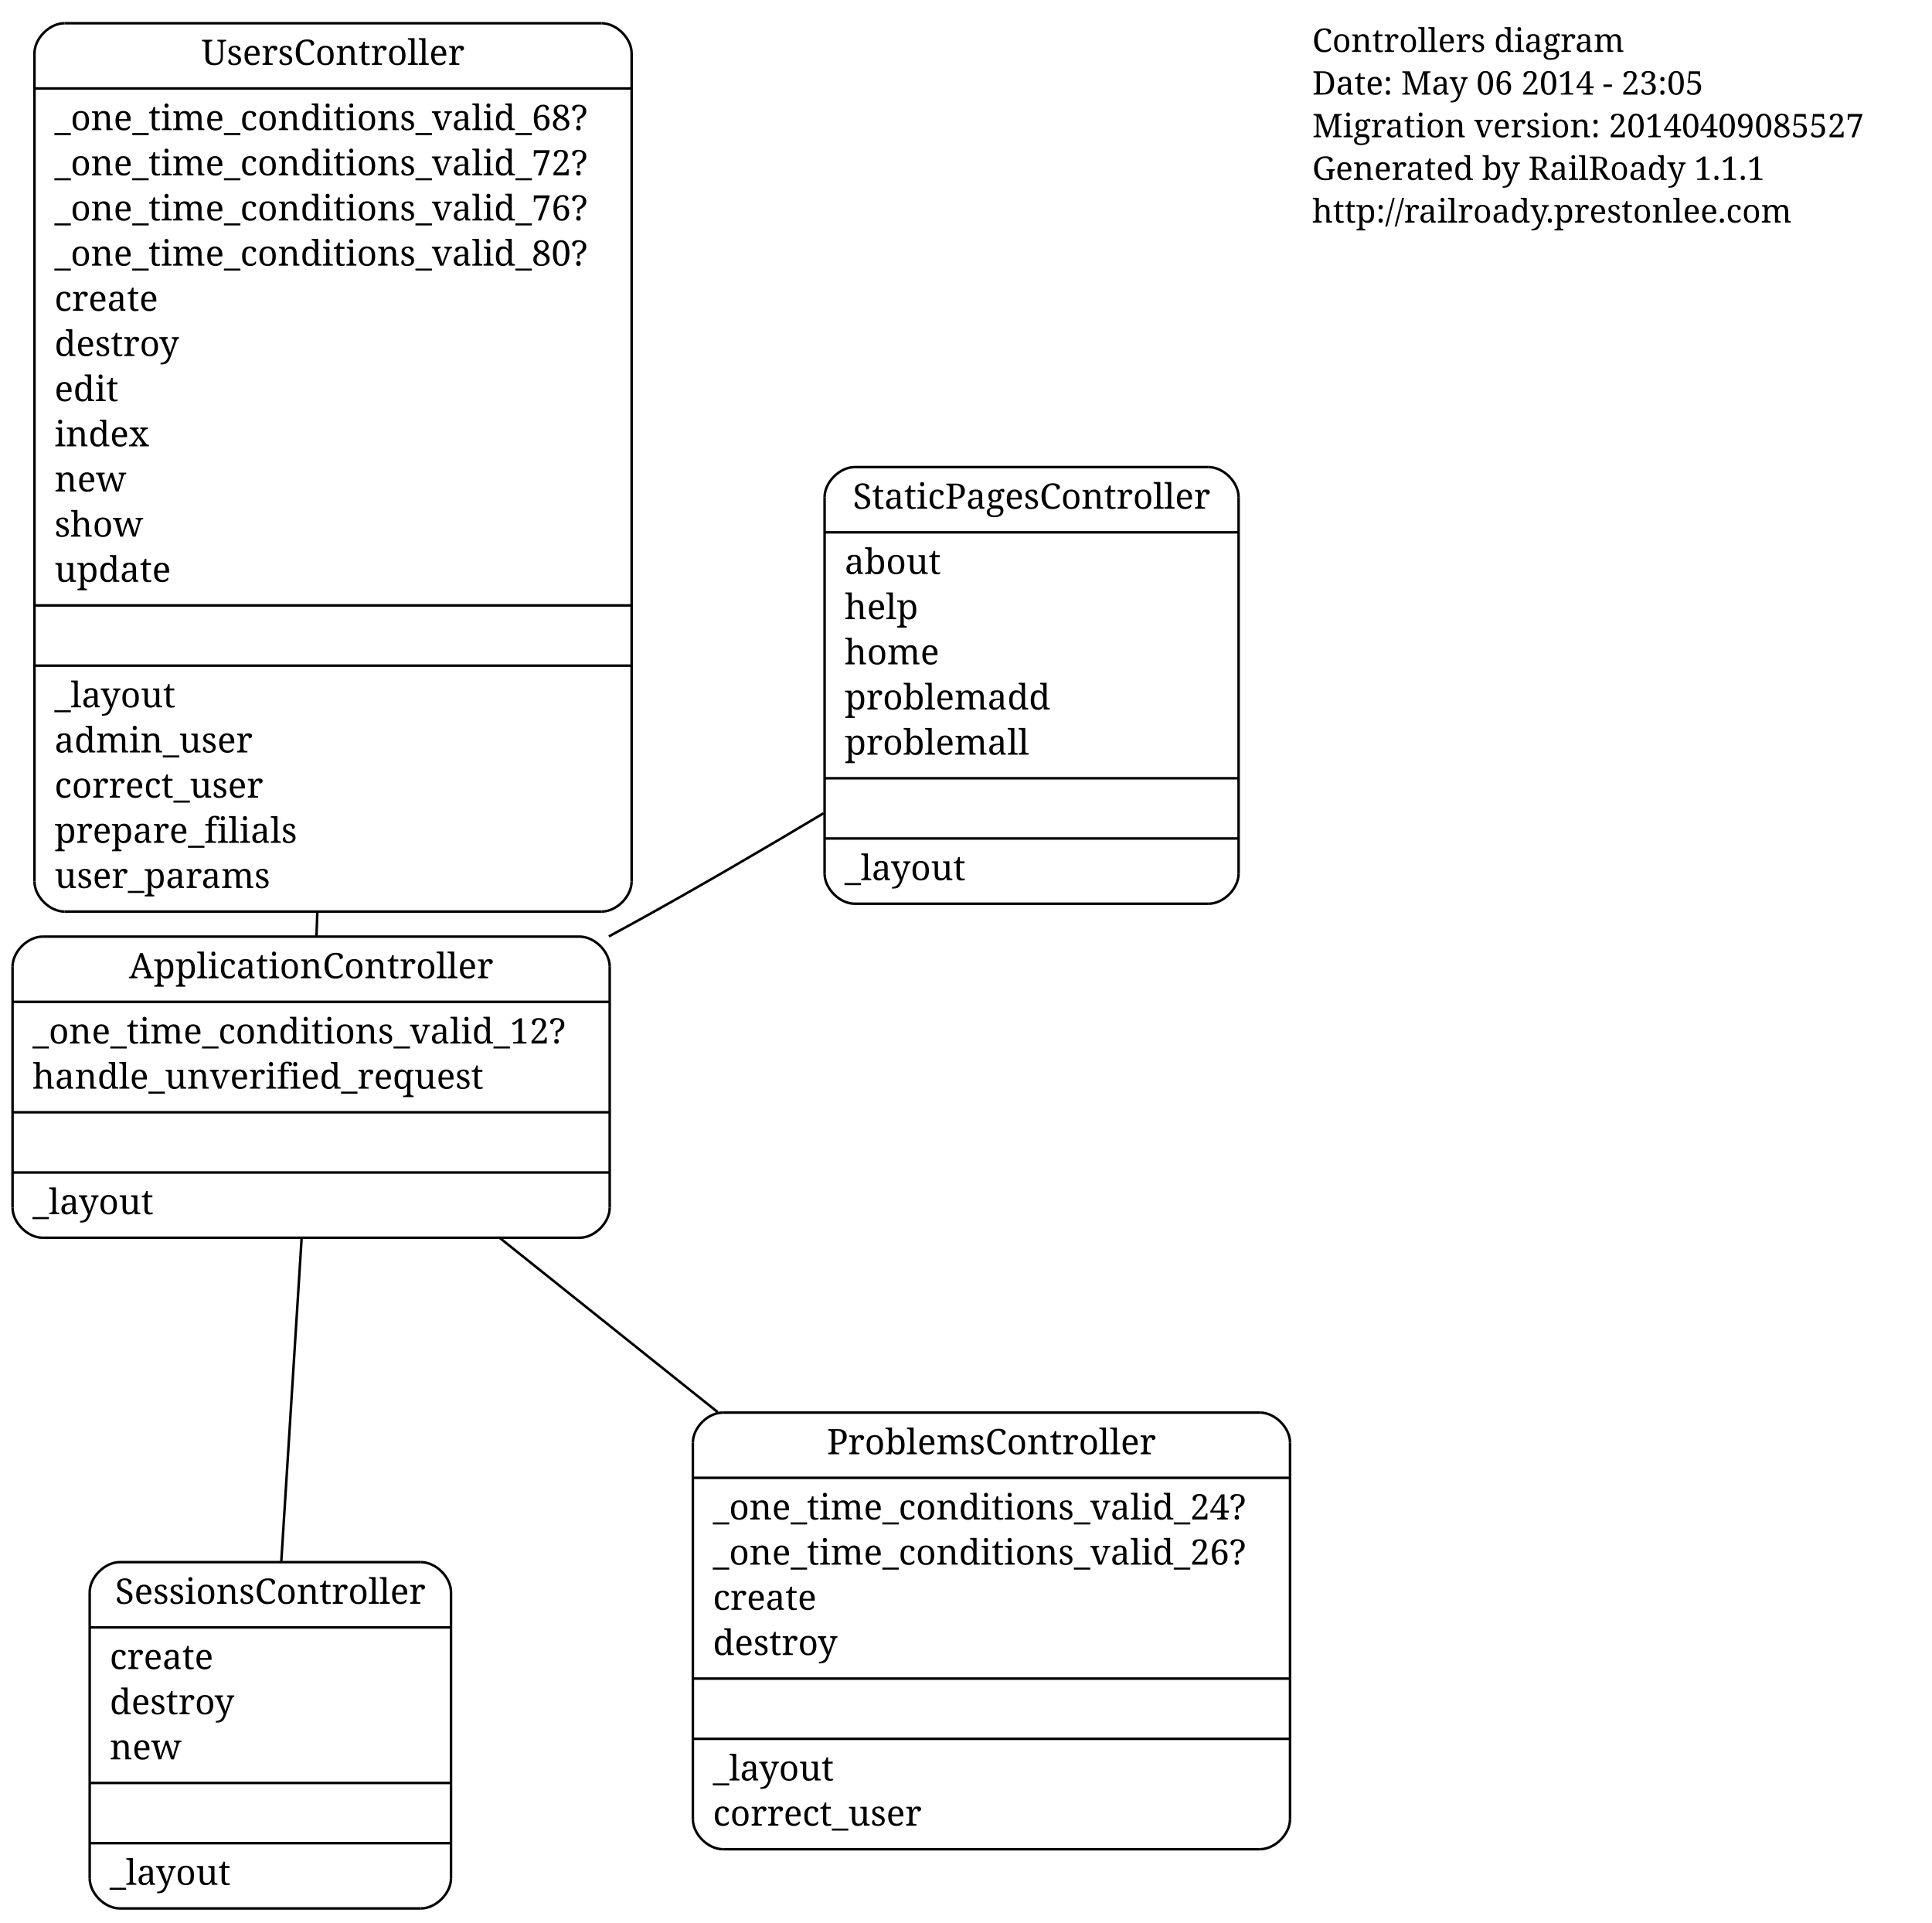
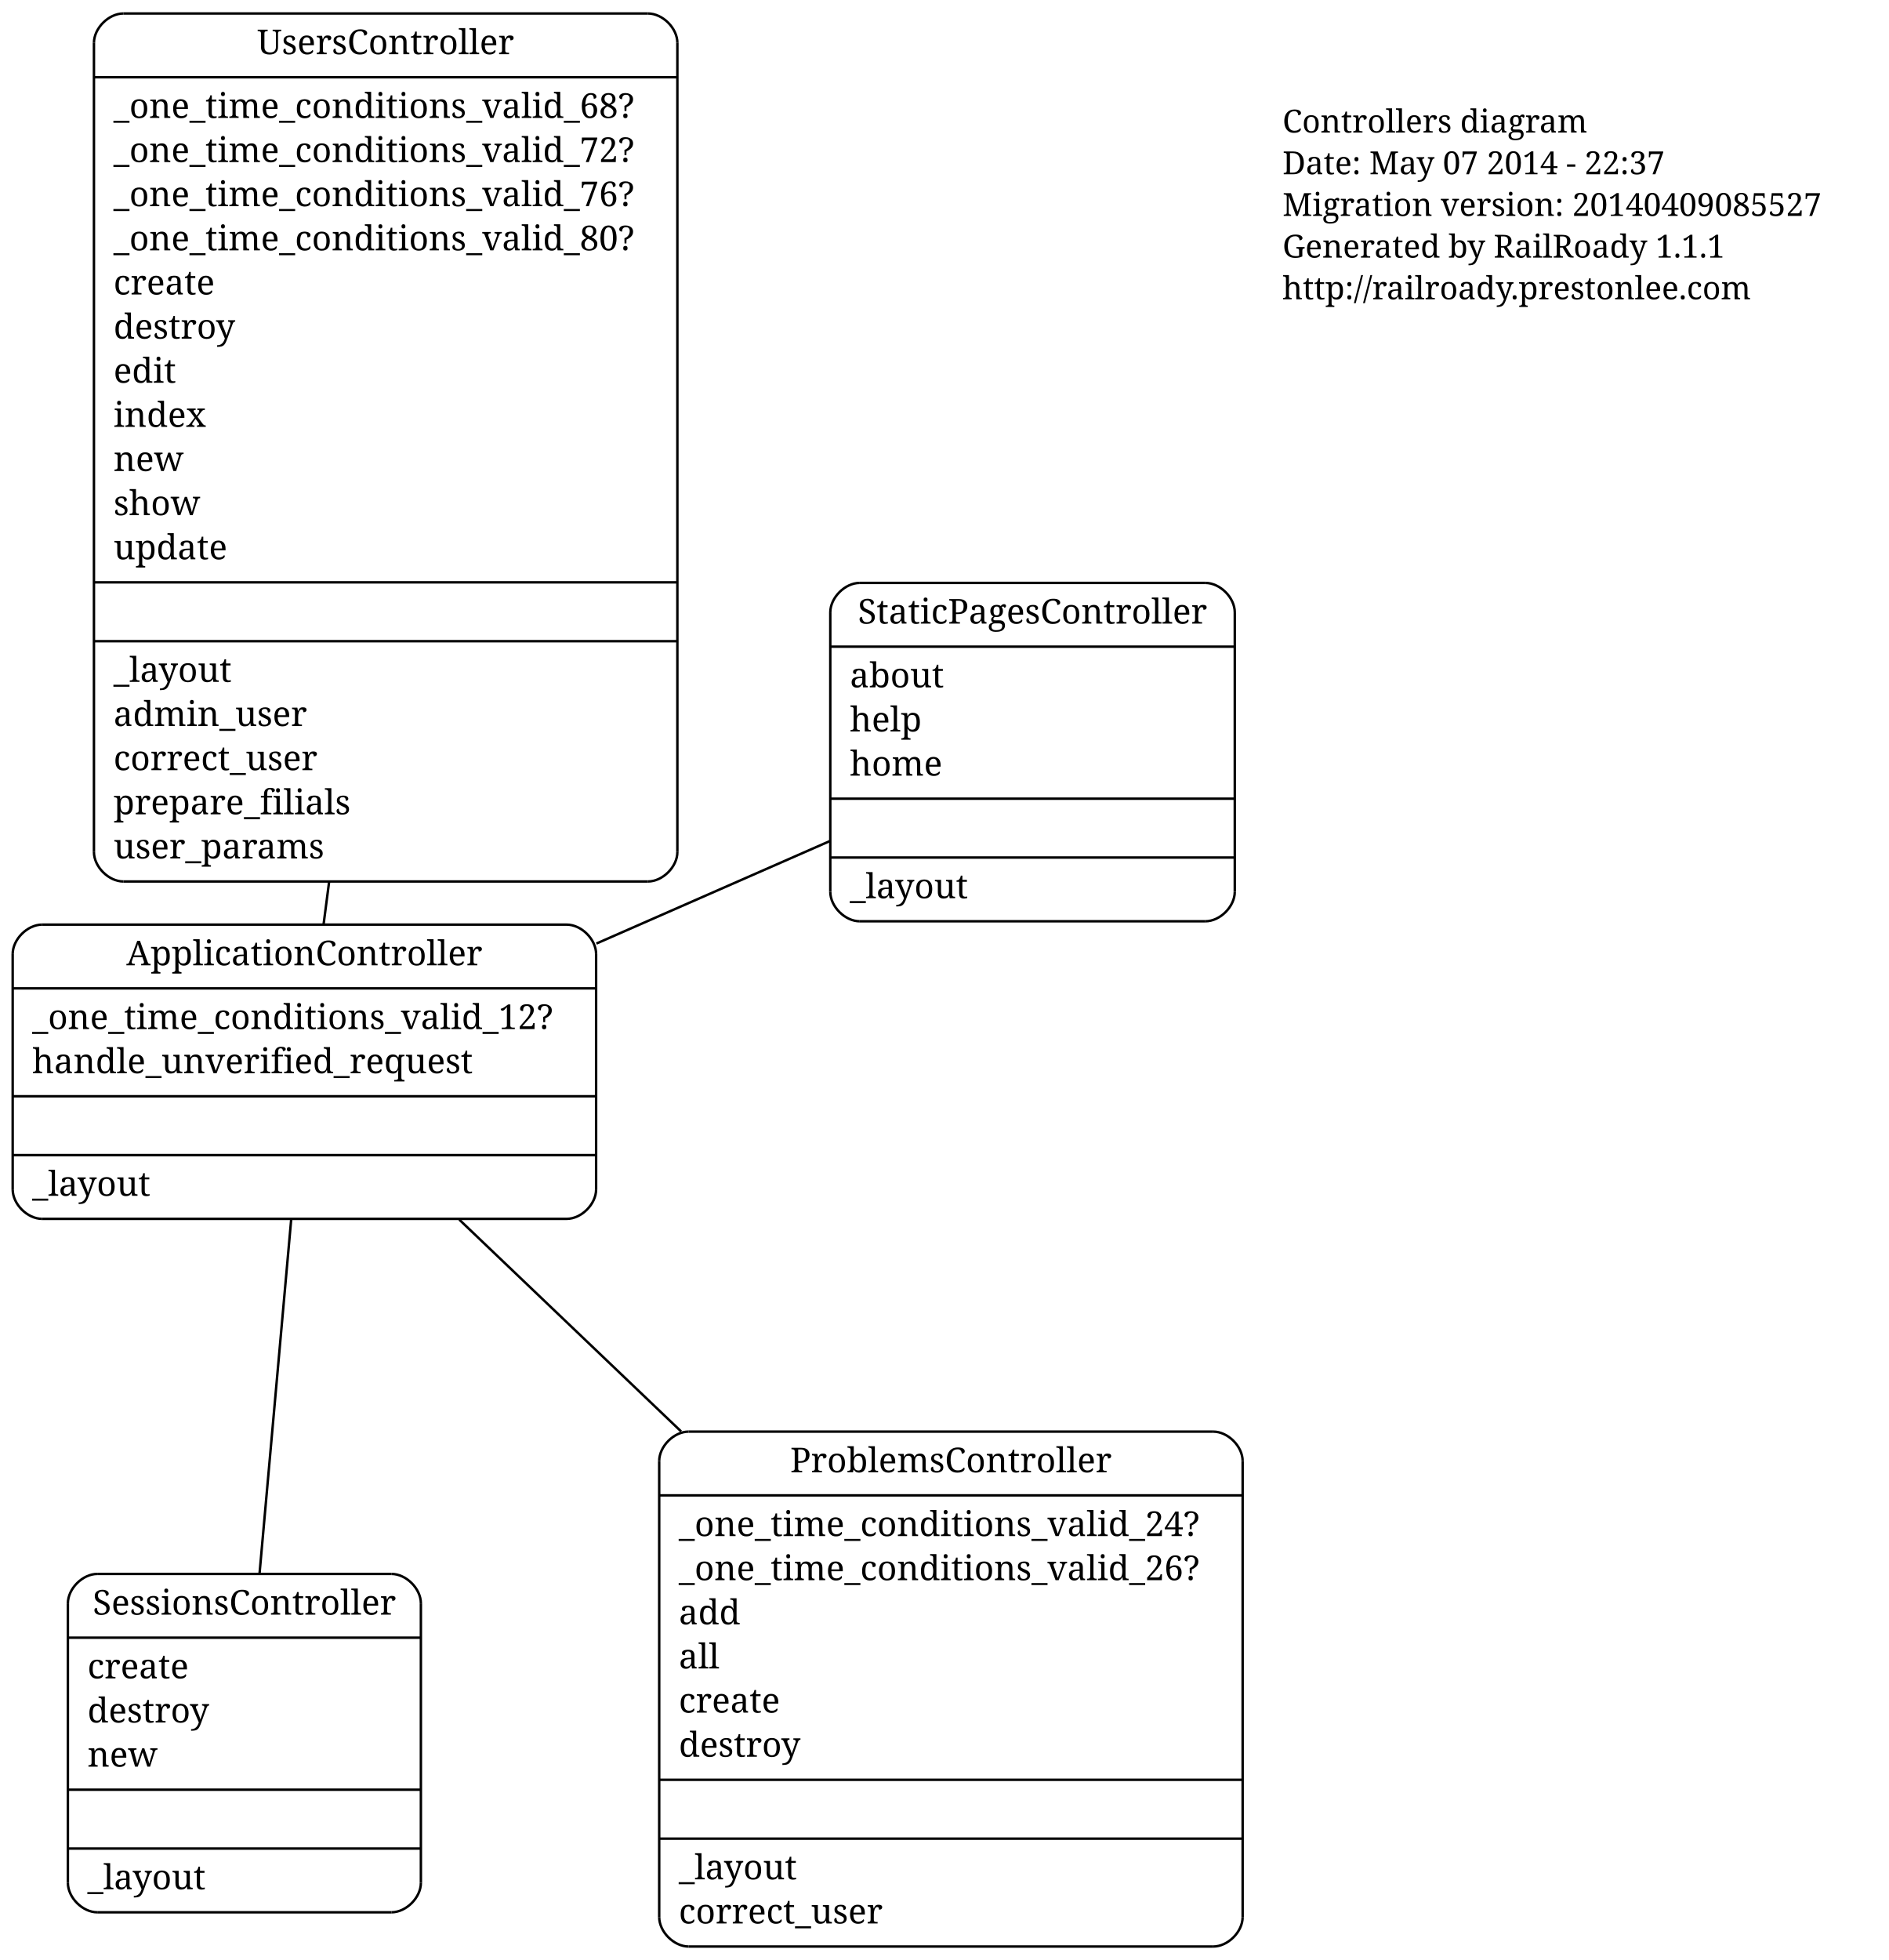
- <svg xmlns="http://www.w3.org/2000/svg" width="770pt" height="766pt" viewBox="0.00 0.00 770.00 766.00">
-   <g id="graph1" class="graph" transform="scale(1 1) rotate(0) translate(4 762)">
-     <polygon fill="white" stroke="white" points="-4,5 -4,-762 767,-762 767,5 -4,5" />
+ <svg xmlns="http://www.w3.org/2000/svg" width="770pt" height="799pt" viewBox="0.00 0.00 770.00 799.36">
+   <g id="graph1" class="graph" transform="scale(1 1) rotate(0) translate(4 795.364)">
+     <polygon fill="white" stroke="white" points="-4,5 -4,-795.364 767,-795.364 767,5 -4,5" />
    <g id="node1" class="node">
      <text text-anchor="start" x="519" y="-741.3" font-family="Times Roman,serif" font-size="13.00">Controllers diagram</text>
-       <text text-anchor="start" x="519" y="-724.3" font-family="Times Roman,serif" font-size="13.00">Date: May 06 2014 - 23:05</text>
+       <text text-anchor="start" x="519" y="-724.3" font-family="Times Roman,serif" font-size="13.00">Date: May 07 2014 - 22:37</text>
      <text text-anchor="start" x="519" y="-707.3" font-family="Times Roman,serif" font-size="13.00">Migration version: 20140409085527</text>
      <text text-anchor="start" x="519" y="-690.3" font-family="Times Roman,serif" font-size="13.00">Generated by RailRoady 1.1.1</text>
      <text text-anchor="start" x="519" y="-673.3" font-family="Times Roman,serif" font-size="13.00">http://railroady.prestonlee.com</text>
    </g>
    <g id="node2" class="node">
-       <polyline fill="none" stroke="black" points="43.748,-1.5 163.748,-1.5 " />
-       <path fill="none" stroke="black" d="M163.748,-1.5C169.748,-1.5 175.748,-7.5 175.748,-13.5" />
-       <polyline fill="none" stroke="black" points="175.748,-13.5 175.748,-127.5 " />
-       <path fill="none" stroke="black" d="M175.748,-127.5C175.748,-133.5 169.748,-139.5 163.748,-139.5" />
-       <polyline fill="none" stroke="black" points="163.748,-139.5 43.748,-139.5 " />
-       <path fill="none" stroke="black" d="M43.748,-139.5C37.748,-139.5 31.748,-133.5 31.748,-127.5" />
-       <polyline fill="none" stroke="black" points="31.748,-127.5 31.748,-13.5 " />
-       <path fill="none" stroke="black" d="M31.748,-13.5C31.748,-7.5 37.748,-1.5 43.748,-1.5" />
-       <text text-anchor="middle" x="103.748" y="-122.9" font-family="Times Roman,serif" font-size="14.00">SessionsController</text>
-       <polyline fill="none" stroke="black" points="31.748,-113.5 175.748,-113.5 " />
-       <text text-anchor="start" x="39.748" y="-96.9" font-family="Times Roman,serif" font-size="14.00">create</text>
-       <text text-anchor="start" x="39.748" y="-78.9" font-family="Times Roman,serif" font-size="14.00">destroy</text>
-       <text text-anchor="start" x="39.748" y="-60.9" font-family="Times Roman,serif" font-size="14.00">new</text>
-       <polyline fill="none" stroke="black" points="31.748,-51.5 175.748,-51.5 " />
-       <polyline fill="none" stroke="black" points="31.748,-27.5 175.748,-27.5 " />
-       <text text-anchor="start" x="39.748" y="-10.9" font-family="Times Roman,serif" font-size="14.00">_layout</text>
+       <polyline fill="none" stroke="black" points="35.518,-15.458 155.518,-15.458 " />
+       <path fill="none" stroke="black" d="M155.518,-15.458C161.518,-15.458 167.518,-21.458 167.518,-27.458" />
+       <polyline fill="none" stroke="black" points="167.518,-27.458 167.518,-141.458 " />
+       <path fill="none" stroke="black" d="M167.518,-141.458C167.518,-147.458 161.518,-153.458 155.518,-153.458" />
+       <polyline fill="none" stroke="black" points="155.518,-153.458 35.518,-153.458 " />
+       <path fill="none" stroke="black" d="M35.518,-153.458C29.518,-153.458 23.518,-147.458 23.518,-141.458" />
+       <polyline fill="none" stroke="black" points="23.518,-141.458 23.518,-27.458 " />
+       <path fill="none" stroke="black" d="M23.518,-27.458C23.518,-21.458 29.518,-15.458 35.518,-15.458" />
+       <text text-anchor="middle" x="95.518" y="-136.858" font-family="Times Roman,serif" font-size="14.00">SessionsController</text>
+       <polyline fill="none" stroke="black" points="23.518,-127.458 167.518,-127.458 " />
+       <text text-anchor="start" x="31.518" y="-110.858" font-family="Times Roman,serif" font-size="14.00">create</text>
+       <text text-anchor="start" x="31.518" y="-92.858" font-family="Times Roman,serif" font-size="14.00">destroy</text>
+       <text text-anchor="start" x="31.518" y="-74.858" font-family="Times Roman,serif" font-size="14.00">new</text>
+       <polyline fill="none" stroke="black" points="23.518,-65.458 167.518,-65.458 " />
+       <polyline fill="none" stroke="black" points="23.518,-41.458 167.518,-41.458 " />
+       <text text-anchor="start" x="31.518" y="-24.858" font-family="Times Roman,serif" font-size="14.00">_layout</text>
    </g>
    <g id="node3" class="node">
-       <polyline fill="none" stroke="black" points="336.642,-401.869 477.642,-401.869 " />
-       <path fill="none" stroke="black" d="M477.642,-401.869C483.642,-401.869 489.642,-407.869 489.642,-413.869" />
-       <polyline fill="none" stroke="black" points="489.642,-413.869 489.642,-563.869 " />
-       <path fill="none" stroke="black" d="M489.642,-563.869C489.642,-569.869 483.642,-575.869 477.642,-575.869" />
-       <polyline fill="none" stroke="black" points="477.642,-575.869 336.642,-575.869 " />
-       <path fill="none" stroke="black" d="M336.642,-575.869C330.642,-575.869 324.642,-569.869 324.642,-563.869" />
-       <polyline fill="none" stroke="black" points="324.642,-563.869 324.642,-413.869 " />
-       <path fill="none" stroke="black" d="M324.642,-413.869C324.642,-407.869 330.642,-401.869 336.642,-401.869" />
-       <text text-anchor="middle" x="407.142" y="-559.269" font-family="Times Roman,serif" font-size="14.00">StaticPagesController</text>
-       <polyline fill="none" stroke="black" points="324.642,-549.869 489.642,-549.869 " />
-       <text text-anchor="start" x="332.642" y="-533.269" font-family="Times Roman,serif" font-size="14.00">about</text>
-       <text text-anchor="start" x="332.642" y="-515.269" font-family="Times Roman,serif" font-size="14.00">help</text>
-       <text text-anchor="start" x="332.642" y="-497.269" font-family="Times Roman,serif" font-size="14.00">home</text>
-       <text text-anchor="start" x="332.642" y="-479.269" font-family="Times Roman,serif" font-size="14.00">problemadd</text>
-       <text text-anchor="start" x="332.642" y="-461.269" font-family="Times Roman,serif" font-size="14.00">problemall</text>
-       <polyline fill="none" stroke="black" points="324.642,-451.869 489.642,-451.869 " />
-       <polyline fill="none" stroke="black" points="324.642,-427.869 489.642,-427.869 " />
-       <text text-anchor="start" x="332.642" y="-411.269" font-family="Times Roman,serif" font-size="14.00">_layout</text>
+       <polyline fill="none" stroke="black" points="346.529,-419.633 487.529,-419.633 " />
+       <path fill="none" stroke="black" d="M487.529,-419.633C493.529,-419.633 499.529,-425.633 499.529,-431.633" />
+       <polyline fill="none" stroke="black" points="499.529,-431.633 499.529,-545.633 " />
+       <path fill="none" stroke="black" d="M499.529,-545.633C499.529,-551.633 493.529,-557.633 487.529,-557.633" />
+       <polyline fill="none" stroke="black" points="487.529,-557.633 346.529,-557.633 " />
+       <path fill="none" stroke="black" d="M346.529,-557.633C340.529,-557.633 334.529,-551.633 334.529,-545.633" />
+       <polyline fill="none" stroke="black" points="334.529,-545.633 334.529,-431.633 " />
+       <path fill="none" stroke="black" d="M334.529,-431.633C334.529,-425.633 340.529,-419.633 346.529,-419.633" />
+       <text text-anchor="middle" x="417.029" y="-541.033" font-family="Times Roman,serif" font-size="14.00">StaticPagesController</text>
+       <polyline fill="none" stroke="black" points="334.529,-531.633 499.529,-531.633 " />
+       <text text-anchor="start" x="342.529" y="-515.033" font-family="Times Roman,serif" font-size="14.00">about</text>
+       <text text-anchor="start" x="342.529" y="-497.033" font-family="Times Roman,serif" font-size="14.00">help</text>
+       <text text-anchor="start" x="342.529" y="-479.033" font-family="Times Roman,serif" font-size="14.00">home</text>
+       <polyline fill="none" stroke="black" points="334.529,-469.633 499.529,-469.633 " />
+       <polyline fill="none" stroke="black" points="334.529,-445.633 499.529,-445.633 " />
+       <text text-anchor="start" x="342.529" y="-429.033" font-family="Times Roman,serif" font-size="14.00">_layout</text>
    </g>
    <g id="node4" class="node">
-       <polyline fill="none" stroke="black" points="284.141,-25.094 498.141,-25.094 " />
-       <path fill="none" stroke="black" d="M498.141,-25.094C504.141,-25.094 510.141,-31.094 510.141,-37.094" />
-       <polyline fill="none" stroke="black" points="510.141,-37.094 510.141,-187.094 " />
-       <path fill="none" stroke="black" d="M510.141,-187.094C510.141,-193.094 504.141,-199.094 498.141,-199.094" />
-       <polyline fill="none" stroke="black" points="498.141,-199.094 284.141,-199.094 " />
-       <path fill="none" stroke="black" d="M284.141,-199.094C278.141,-199.094 272.141,-193.094 272.141,-187.094" />
-       <polyline fill="none" stroke="black" points="272.141,-187.094 272.141,-37.094 " />
-       <path fill="none" stroke="black" d="M272.141,-37.094C272.141,-31.094 278.141,-25.094 284.141,-25.094" />
-       <text text-anchor="middle" x="391.141" y="-182.494" font-family="Times Roman,serif" font-size="14.00">ProblemsController</text>
-       <polyline fill="none" stroke="black" points="272.141,-173.094 510.141,-173.094 " />
-       <text text-anchor="start" x="280.141" y="-156.494" font-family="Times Roman,serif" font-size="14.00">_one_time_conditions_valid_24?</text>
-       <text text-anchor="start" x="280.141" y="-138.494" font-family="Times Roman,serif" font-size="14.00">_one_time_conditions_valid_26?</text>
-       <text text-anchor="start" x="280.141" y="-120.494" font-family="Times Roman,serif" font-size="14.00">create</text>
-       <text text-anchor="start" x="280.141" y="-102.494" font-family="Times Roman,serif" font-size="14.00">destroy</text>
-       <polyline fill="none" stroke="black" points="272.141,-93.094 510.141,-93.094 " />
-       <polyline fill="none" stroke="black" points="272.141,-69.094 510.141,-69.094 " />
-       <text text-anchor="start" x="280.141" y="-52.494" font-family="Times Roman,serif" font-size="14.00">_layout</text>
-       <text text-anchor="start" x="280.141" y="-34.494" font-family="Times Roman,serif" font-size="14.00">correct_user</text>
+       <polyline fill="none" stroke="black" points="276.738,-1.5 490.738,-1.5 " />
+       <path fill="none" stroke="black" d="M490.738,-1.5C496.738,-1.5 502.738,-7.5 502.738,-13.5" />
+       <polyline fill="none" stroke="black" points="502.738,-13.5 502.738,-199.5 " />
+       <path fill="none" stroke="black" d="M502.738,-199.5C502.738,-205.5 496.738,-211.5 490.738,-211.5" />
+       <polyline fill="none" stroke="black" points="490.738,-211.5 276.738,-211.5 " />
+       <path fill="none" stroke="black" d="M276.738,-211.5C270.738,-211.5 264.738,-205.5 264.738,-199.5" />
+       <polyline fill="none" stroke="black" points="264.738,-199.5 264.738,-13.5 " />
+       <path fill="none" stroke="black" d="M264.738,-13.5C264.738,-7.5 270.738,-1.5 276.738,-1.5" />
+       <text text-anchor="middle" x="383.738" y="-194.9" font-family="Times Roman,serif" font-size="14.00">ProblemsController</text>
+       <polyline fill="none" stroke="black" points="264.738,-185.5 502.738,-185.5 " />
+       <text text-anchor="start" x="272.738" y="-168.9" font-family="Times Roman,serif" font-size="14.00">_one_time_conditions_valid_24?</text>
+       <text text-anchor="start" x="272.738" y="-150.9" font-family="Times Roman,serif" font-size="14.00">_one_time_conditions_valid_26?</text>
+       <text text-anchor="start" x="272.738" y="-132.9" font-family="Times Roman,serif" font-size="14.00">add</text>
+       <text text-anchor="start" x="272.738" y="-114.9" font-family="Times Roman,serif" font-size="14.00">all</text>
+       <text text-anchor="start" x="272.738" y="-96.9" font-family="Times Roman,serif" font-size="14.00">create</text>
+       <text text-anchor="start" x="272.738" y="-78.9" font-family="Times Roman,serif" font-size="14.00">destroy</text>
+       <polyline fill="none" stroke="black" points="264.738,-69.5 502.738,-69.5 " />
+       <polyline fill="none" stroke="black" points="264.738,-45.5 502.738,-45.5 " />
+       <text text-anchor="start" x="272.738" y="-28.9" font-family="Times Roman,serif" font-size="14.00">_layout</text>
+       <text text-anchor="start" x="272.738" y="-10.9" font-family="Times Roman,serif" font-size="14.00">correct_user</text>
    </g>
    <g id="node5" class="node">
-       <polyline fill="none" stroke="black" points="21.736,-398.742 235.736,-398.742 " />
-       <path fill="none" stroke="black" d="M235.736,-398.742C241.736,-398.742 247.736,-404.742 247.736,-410.742" />
-       <polyline fill="none" stroke="black" points="247.736,-410.742 247.736,-740.742 " />
-       <path fill="none" stroke="black" d="M247.736,-740.742C247.736,-746.742 241.736,-752.742 235.736,-752.742" />
-       <polyline fill="none" stroke="black" points="235.736,-752.742 21.736,-752.742 " />
-       <path fill="none" stroke="black" d="M21.736,-752.742C15.736,-752.742 9.736,-746.742 9.736,-740.742" />
-       <polyline fill="none" stroke="black" points="9.736,-740.742 9.736,-410.742 " />
-       <path fill="none" stroke="black" d="M9.736,-410.742C9.736,-404.742 15.736,-398.742 21.736,-398.742" />
-       <text text-anchor="middle" x="128.736" y="-736.142" font-family="Times Roman,serif" font-size="14.00">UsersController</text>
-       <polyline fill="none" stroke="black" points="9.736,-726.742 247.736,-726.742 " />
-       <text text-anchor="start" x="17.736" y="-710.142" font-family="Times Roman,serif" font-size="14.00">_one_time_conditions_valid_68?</text>
-       <text text-anchor="start" x="17.736" y="-692.142" font-family="Times Roman,serif" font-size="14.00">_one_time_conditions_valid_72?</text>
-       <text text-anchor="start" x="17.736" y="-674.142" font-family="Times Roman,serif" font-size="14.00">_one_time_conditions_valid_76?</text>
-       <text text-anchor="start" x="17.736" y="-656.142" font-family="Times Roman,serif" font-size="14.00">_one_time_conditions_valid_80?</text>
-       <text text-anchor="start" x="17.736" y="-638.142" font-family="Times Roman,serif" font-size="14.00">create</text>
-       <text text-anchor="start" x="17.736" y="-620.142" font-family="Times Roman,serif" font-size="14.00">destroy</text>
-       <text text-anchor="start" x="17.736" y="-602.142" font-family="Times Roman,serif" font-size="14.00">edit</text>
-       <text text-anchor="start" x="17.736" y="-584.142" font-family="Times Roman,serif" font-size="14.00">index</text>
-       <text text-anchor="start" x="17.736" y="-566.142" font-family="Times Roman,serif" font-size="14.00">new</text>
-       <text text-anchor="start" x="17.736" y="-548.142" font-family="Times Roman,serif" font-size="14.00">show</text>
-       <text text-anchor="start" x="17.736" y="-530.142" font-family="Times Roman,serif" font-size="14.00">update</text>
-       <polyline fill="none" stroke="black" points="9.736,-520.742 247.736,-520.742 " />
-       <polyline fill="none" stroke="black" points="9.736,-496.742 247.736,-496.742 " />
-       <text text-anchor="start" x="17.736" y="-480.142" font-family="Times Roman,serif" font-size="14.00">_layout</text>
-       <text text-anchor="start" x="17.736" y="-462.142" font-family="Times Roman,serif" font-size="14.00">admin_user</text>
-       <text text-anchor="start" x="17.736" y="-444.142" font-family="Times Roman,serif" font-size="14.00">correct_user</text>
-       <text text-anchor="start" x="17.736" y="-426.142" font-family="Times Roman,serif" font-size="14.00">prepare_filials</text>
-       <text text-anchor="start" x="17.736" y="-408.142" font-family="Times Roman,serif" font-size="14.00">user_params</text>
+       <polyline fill="none" stroke="black" points="46.149,-435.864 260.149,-435.864 " />
+       <path fill="none" stroke="black" d="M260.149,-435.864C266.149,-435.864 272.149,-441.864 272.149,-447.864" />
+       <polyline fill="none" stroke="black" points="272.149,-447.864 272.149,-777.864 " />
+       <path fill="none" stroke="black" d="M272.149,-777.864C272.149,-783.864 266.149,-789.864 260.149,-789.864" />
+       <polyline fill="none" stroke="black" points="260.149,-789.864 46.149,-789.864 " />
+       <path fill="none" stroke="black" d="M46.149,-789.864C40.149,-789.864 34.149,-783.864 34.149,-777.864" />
+       <polyline fill="none" stroke="black" points="34.149,-777.864 34.149,-447.864 " />
+       <path fill="none" stroke="black" d="M34.149,-447.864C34.149,-441.864 40.149,-435.864 46.149,-435.864" />
+       <text text-anchor="middle" x="153.149" y="-773.264" font-family="Times Roman,serif" font-size="14.00">UsersController</text>
+       <polyline fill="none" stroke="black" points="34.149,-763.864 272.149,-763.864 " />
+       <text text-anchor="start" x="42.149" y="-747.264" font-family="Times Roman,serif" font-size="14.00">_one_time_conditions_valid_68?</text>
+       <text text-anchor="start" x="42.149" y="-729.264" font-family="Times Roman,serif" font-size="14.00">_one_time_conditions_valid_72?</text>
+       <text text-anchor="start" x="42.149" y="-711.264" font-family="Times Roman,serif" font-size="14.00">_one_time_conditions_valid_76?</text>
+       <text text-anchor="start" x="42.149" y="-693.264" font-family="Times Roman,serif" font-size="14.00">_one_time_conditions_valid_80?</text>
+       <text text-anchor="start" x="42.149" y="-675.264" font-family="Times Roman,serif" font-size="14.00">create</text>
+       <text text-anchor="start" x="42.149" y="-657.264" font-family="Times Roman,serif" font-size="14.00">destroy</text>
+       <text text-anchor="start" x="42.149" y="-639.264" font-family="Times Roman,serif" font-size="14.00">edit</text>
+       <text text-anchor="start" x="42.149" y="-621.264" font-family="Times Roman,serif" font-size="14.00">index</text>
+       <text text-anchor="start" x="42.149" y="-603.264" font-family="Times Roman,serif" font-size="14.00">new</text>
+       <text text-anchor="start" x="42.149" y="-585.264" font-family="Times Roman,serif" font-size="14.00">show</text>
+       <text text-anchor="start" x="42.149" y="-567.264" font-family="Times Roman,serif" font-size="14.00">update</text>
+       <polyline fill="none" stroke="black" points="34.149,-557.864 272.149,-557.864 " />
+       <polyline fill="none" stroke="black" points="34.149,-533.864 272.149,-533.864 " />
+       <text text-anchor="start" x="42.149" y="-517.264" font-family="Times Roman,serif" font-size="14.00">_layout</text>
+       <text text-anchor="start" x="42.149" y="-499.264" font-family="Times Roman,serif" font-size="14.00">admin_user</text>
+       <text text-anchor="start" x="42.149" y="-481.264" font-family="Times Roman,serif" font-size="14.00">correct_user</text>
+       <text text-anchor="start" x="42.149" y="-463.264" font-family="Times Roman,serif" font-size="14.00">prepare_filials</text>
+       <text text-anchor="start" x="42.149" y="-445.264" font-family="Times Roman,serif" font-size="14.00">user_params</text>
    </g>
    <g id="node6" class="node">
-       <polyline fill="none" stroke="black" points="13,-268.767 227,-268.767 " />
-       <path fill="none" stroke="black" d="M227,-268.767C233,-268.767 239,-274.767 239,-280.767" />
-       <polyline fill="none" stroke="black" points="239,-280.767 239,-376.767 " />
-       <path fill="none" stroke="black" d="M239,-376.767C239,-382.767 233,-388.767 227,-388.767" />
-       <polyline fill="none" stroke="black" points="227,-388.767 13,-388.767 " />
-       <path fill="none" stroke="black" d="M13,-388.767C7,-388.767 1,-382.767 1,-376.767" />
-       <polyline fill="none" stroke="black" points="1,-376.767 1,-280.767 " />
-       <path fill="none" stroke="black" d="M1,-280.767C1,-274.767 7,-268.767 13,-268.767" />
-       <text text-anchor="middle" x="120" y="-372.167" font-family="Times Roman,serif" font-size="14.00">ApplicationController</text>
-       <polyline fill="none" stroke="black" points="1,-362.767 239,-362.767 " />
-       <text text-anchor="start" x="9" y="-346.167" font-family="Times Roman,serif" font-size="14.00">_one_time_conditions_valid_12?</text>
-       <text text-anchor="start" x="9" y="-328.167" font-family="Times Roman,serif" font-size="14.00">handle_unverified_request</text>
-       <polyline fill="none" stroke="black" points="1,-318.767 239,-318.767 " />
-       <polyline fill="none" stroke="black" points="1,-294.767 239,-294.767 " />
-       <text text-anchor="start" x="9" y="-278.167" font-family="Times Roman,serif" font-size="14.00">_layout</text>
+       <polyline fill="none" stroke="black" points="13,-298.27 227,-298.27 " />
+       <path fill="none" stroke="black" d="M227,-298.27C233,-298.27 239,-304.27 239,-310.27" />
+       <polyline fill="none" stroke="black" points="239,-310.27 239,-406.27 " />
+       <path fill="none" stroke="black" d="M239,-406.27C239,-412.27 233,-418.27 227,-418.27" />
+       <polyline fill="none" stroke="black" points="227,-418.27 13,-418.27 " />
+       <path fill="none" stroke="black" d="M13,-418.27C7,-418.27 1,-412.27 1,-406.27" />
+       <polyline fill="none" stroke="black" points="1,-406.27 1,-310.27 " />
+       <path fill="none" stroke="black" d="M1,-310.27C1,-304.27 7,-298.27 13,-298.27" />
+       <text text-anchor="middle" x="120" y="-401.67" font-family="Times Roman,serif" font-size="14.00">ApplicationController</text>
+       <polyline fill="none" stroke="black" points="1,-392.27 239,-392.27 " />
+       <text text-anchor="start" x="9" y="-375.67" font-family="Times Roman,serif" font-size="14.00">_one_time_conditions_valid_12?</text>
+       <text text-anchor="start" x="9" y="-357.67" font-family="Times Roman,serif" font-size="14.00">handle_unverified_request</text>
+       <polyline fill="none" stroke="black" points="1,-348.27 239,-348.27 " />
+       <polyline fill="none" stroke="black" points="1,-324.27 239,-324.27 " />
+       <text text-anchor="start" x="9" y="-307.67" font-family="Times Roman,serif" font-size="14.00">_layout</text>
    </g>
    <g id="edge2" class="edge">
-       <path fill="none" stroke="black" d="M116.21,-268.541C113.781,-229.936 110.62,-179.711 108.09,-139.501" />
+       <path fill="none" stroke="black" d="M114.627,-298.181C110.813,-255.519 105.683,-198.143 101.699,-153.581" />
    </g>
    <g id="edge4" class="edge">
-       <path fill="none" stroke="black" d="M238.663,-388.835C242.815,-391.08 246.917,-393.32 250.936,-395.542 274.988,-408.841 300.733,-423.879 324.243,-437.939" />
+       <path fill="none" stroke="black" d="M239.102,-410.543C271.059,-424.568 304.908,-439.424 334.407,-452.371" />
    </g>
    <g id="edge6" class="edge">
-       <path fill="none" stroke="black" d="M195.168,-268.699C222.046,-247.22 252.906,-222.56 282.064,-199.259" />
+       <path fill="none" stroke="black" d="M183.172,-297.965C210.298,-272.07 242.804,-241.039 273.671,-211.573" />
    </g>
    <g id="edge8" class="edge">
-       <path fill="none" stroke="black" d="M122.126,-388.868C122.237,-392.009 122.351,-395.225 122.467,-398.505" />
+       <path fill="none" stroke="black" d="M127.814,-418.283C128.541,-423.869 129.3,-429.698 130.082,-435.703" />
    </g>
  </g>
</svg>
